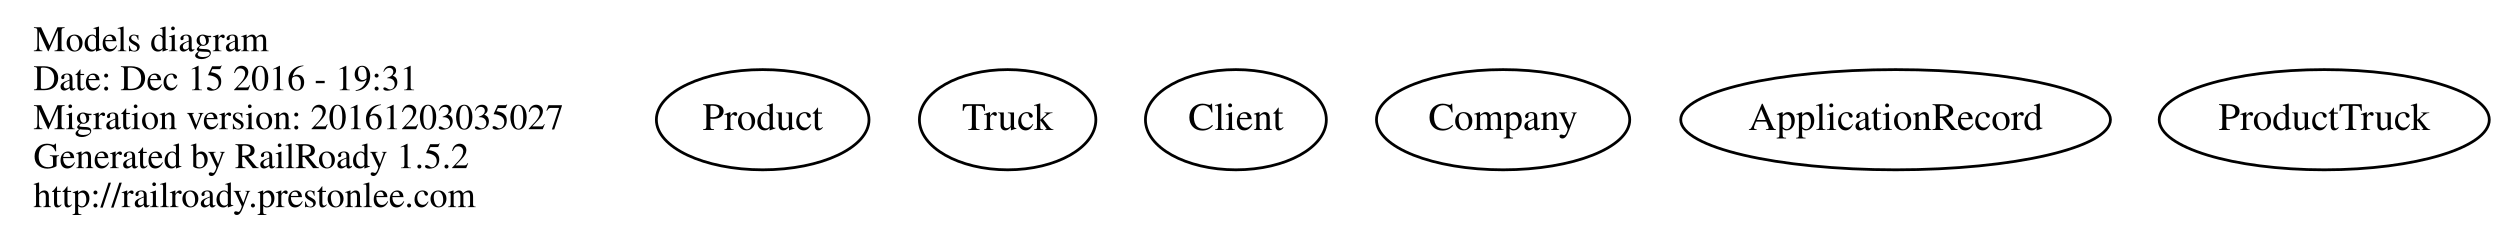
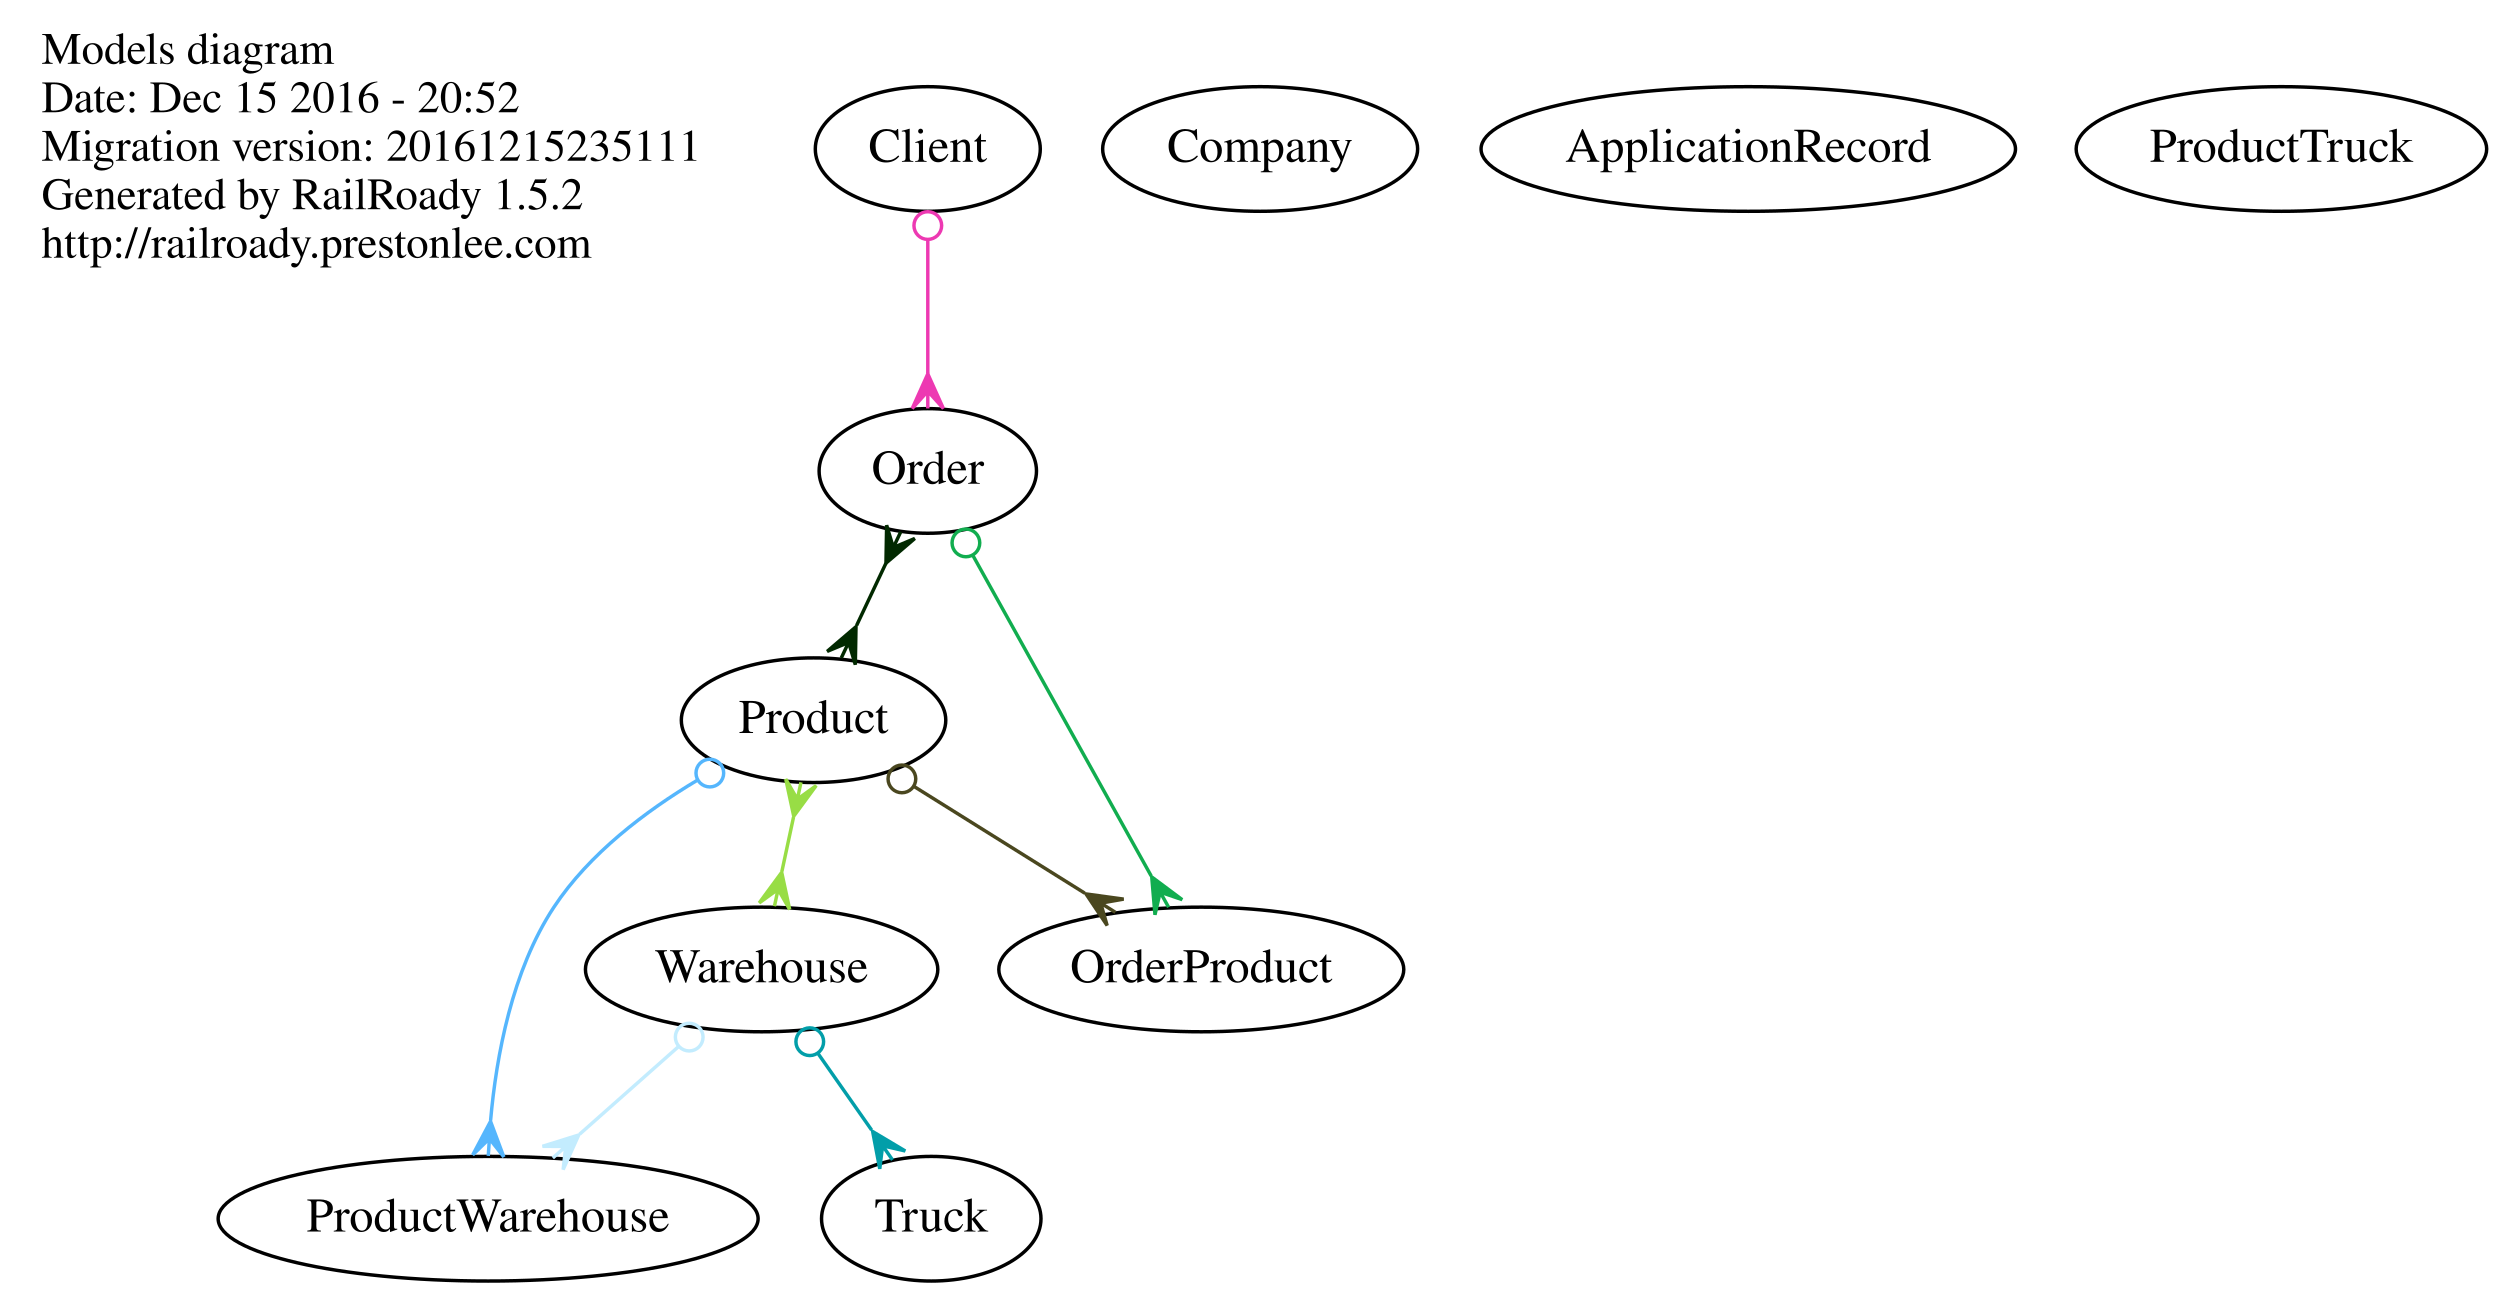
- <svg xmlns="http://www.w3.org/2000/svg" width="898pt" height="86pt" viewBox="0.00 0.00 898.14 86.00">
-   <g id="graph0" class="graph" transform="scale(1 1) rotate(0) translate(4 82)">
-     <polygon fill="none" stroke="none" points="-4,4 -4,-82 894.145,-82 894.145,4 -4,4" />
+ <svg xmlns="http://www.w3.org/2000/svg" width="722pt" height="374pt" viewBox="0.00 0.00 722.14 374.00">
+   <g id="graph0" class="graph" transform="scale(1 1) rotate(0) translate(4 370)">
+     <polygon fill="none" stroke="none" points="-4,4 -4,-370 718.145,-370 718.145,4 -4,4" />
    <g id="node1" class="node">
-       <text text-anchor="start" x="8" y="-63.6" font-family="Times,serif" font-size="13.00">Models diagram</text>
-       <text text-anchor="start" x="8" y="-49.6" font-family="Times,serif" font-size="13.00">Date: Dec 15 2016 - 19:31</text>
-       <text text-anchor="start" x="8" y="-35.6" font-family="Times,serif" font-size="13.00">Migration version: 20161203035027</text>
-       <text text-anchor="start" x="8" y="-21.6" font-family="Times,serif" font-size="13.00">Generated by RailRoady 1.5.2</text>
-       <text text-anchor="start" x="8" y="-7.6" font-family="Times,serif" font-size="13.00">http://railroady.prestonlee.com</text>
+       <text text-anchor="start" x="8" y="-351.6" font-family="Times,serif" font-size="13.00">Models diagram</text>
+       <text text-anchor="start" x="8" y="-337.6" font-family="Times,serif" font-size="13.00">Date: Dec 15 2016 - 20:52</text>
+       <text text-anchor="start" x="8" y="-323.6" font-family="Times,serif" font-size="13.00">Migration version: 20161215235111</text>
+       <text text-anchor="start" x="8" y="-309.6" font-family="Times,serif" font-size="13.00">Generated by RailRoady 1.5.2</text>
+       <text text-anchor="start" x="8" y="-295.6" font-family="Times,serif" font-size="13.00">http://railroady.prestonlee.com</text>
    </g>
    <g id="node2" class="node">
-       <ellipse fill="none" stroke="black" cx="270" cy="-39" rx="38.194" ry="18" />
-       <text text-anchor="middle" x="270" y="-35.3" font-family="Times,serif" font-size="14.00">Product</text>
+       <ellipse fill="none" stroke="black" cx="137" cy="-18" rx="77.986" ry="18" />
+       <text text-anchor="middle" x="137" y="-14.3" font-family="Times,serif" font-size="14.00">ProductWarehouse</text>
    </g>
    <g id="node3" class="node">
-       <ellipse fill="none" stroke="black" cx="358" cy="-39" rx="31.695" ry="18" />
-       <text text-anchor="middle" x="358" y="-35.3" font-family="Times,serif" font-size="14.00">Truck</text>
+       <ellipse fill="none" stroke="black" cx="264" cy="-234" rx="31.396" ry="18" />
+       <text text-anchor="middle" x="264" y="-230.3" font-family="Times,serif" font-size="14.00">Order</text>
    </g>
    <g id="node4" class="node">
-       <ellipse fill="none" stroke="black" cx="440" cy="-39" rx="32.494" ry="18" />
-       <text text-anchor="middle" x="440" y="-35.3" font-family="Times,serif" font-size="14.00">Client</text>
+       <ellipse fill="none" stroke="black" cx="231" cy="-162" rx="38.194" ry="18" />
+       <text text-anchor="middle" x="231" y="-158.3" font-family="Times,serif" font-size="14.00">Product</text>
+     </g>
+     <g id="edge2" class="edge">
+       <path fill="none" stroke="#012900" d="M251.905,-207.345C249.148,-201.497 246.215,-195.274 243.444,-189.395" />
+       <polygon fill="#012900" stroke="#012900" points="251.915,-207.366 252.109,-218.33 254.047,-211.888 256.179,-216.411 256.179,-216.411 256.179,-216.411 254.047,-211.888 260.25,-214.492 251.915,-207.366 251.915,-207.366" />
+       <polygon fill="#012900" stroke="#012900" points="243.258,-189.001 243.064,-178.037 241.126,-184.479 238.994,-179.956 238.994,-179.956 238.994,-179.956 241.126,-184.479 234.923,-181.875 243.258,-189.001 243.258,-189.001" />
+     </g>
+     <g id="node7" class="node">
+       <ellipse fill="none" stroke="black" cx="343" cy="-90" rx="58.49" ry="18" />
+       <text text-anchor="middle" x="343" y="-86.3" font-family="Times,serif" font-size="14.00">OrderProduct</text>
+     </g>
+     <g id="edge1" class="edge">
+       <path fill="none" stroke="#11ad4f" d="M277.059,-209.527C291.235,-184.046 313.812,-143.464 328.521,-117.025" />
+       <ellipse fill="none" stroke="#11ad4f" cx="275.007" cy="-213.215" rx="4" ry="4" />
+       <polygon fill="#11ad4f" stroke="#11ad4f" points="328.692,-116.717 337.487,-110.166 331.123,-112.348 333.554,-107.979 333.554,-107.979 333.554,-107.979 331.123,-112.348 329.622,-105.791 328.692,-116.717 328.692,-116.717" />
+     </g>
+     <g id="edge4" class="edge">
+       <path fill="none" stroke="#55b6fd" d="M197.383,-144.641C182.54,-135.773 166.183,-123.442 156,-108 143.931,-89.697 139.363,-65.086 137.711,-46.384" />
+       <ellipse fill="none" stroke="#55b6fd" cx="201.041" cy="-146.731" rx="4" ry="4" />
+       <polygon fill="#55b6fd" stroke="#55b6fd" points="137.694,-46.126 141.531,-35.853 137.367,-41.136 137.04,-36.147 137.04,-36.147 137.04,-36.147 137.367,-41.136 132.55,-36.441 137.694,-46.126 137.694,-46.126" />
+     </g>
+     <g id="node6" class="node">
+       <ellipse fill="none" stroke="black" cx="216" cy="-90" rx="50.892" ry="18" />
+       <text text-anchor="middle" x="216" y="-86.3" font-family="Times,serif" font-size="14.00">Warehouse</text>
+     </g>
+     <g id="edge5" class="edge">
+       <path fill="none" stroke="#98dd45" d="M225.215,-134.005C224.116,-128.873 222.964,-123.499 221.862,-118.355" />
+       <polygon fill="#98dd45" stroke="#98dd45" points="225.274,-134.277 222.969,-144.998 226.321,-139.166 227.369,-144.055 227.369,-144.055 227.369,-144.055 226.321,-139.166 231.769,-143.112 225.274,-134.277 225.274,-134.277" />
+       <polygon fill="#98dd45" stroke="#98dd45" points="221.797,-118.053 224.102,-107.332 220.75,-113.164 219.702,-108.275 219.702,-108.275 219.702,-108.275 220.75,-113.164 215.302,-109.218 221.797,-118.053 221.797,-118.053" />
+     </g>
+     <g id="edge3" class="edge">
+       <path fill="none" stroke="#4a471f" d="M260.026,-142.859C275.103,-133.436 293.607,-121.87 309.313,-112.055" />
+       <ellipse fill="none" stroke="#4a471f" cx="256.52" cy="-145.05" rx="4" ry="4" />
+       <polygon fill="#4a471f" stroke="#4a471f" points="309.709,-111.807 320.574,-110.323 313.949,-109.157 318.189,-106.507 318.189,-106.507 318.189,-106.507 313.949,-109.157 315.804,-102.691 309.709,-111.807 309.709,-111.807" />
    </g>
    <g id="node5" class="node">
-       <ellipse fill="none" stroke="black" cx="536" cy="-39" rx="45.492" ry="18" />
-       <text text-anchor="middle" x="536" y="-35.3" font-family="Times,serif" font-size="14.00">Company</text>
+       <ellipse fill="none" stroke="black" cx="265" cy="-18" rx="31.695" ry="18" />
+       <text text-anchor="middle" x="265" y="-14.3" font-family="Times,serif" font-size="14.00">Truck</text>
    </g>
-     <g id="node6" class="node">
-       <ellipse fill="none" stroke="black" cx="677" cy="-39" rx="77.187" ry="18" />
-       <text text-anchor="middle" x="677" y="-35.3" font-family="Times,serif" font-size="14.00">ApplicationRecord</text>
+     <g id="edge6" class="edge">
+       <path fill="none" stroke="#c3ecfe" d="M191.861,-67.611C182.866,-59.641 172.612,-50.555 163.423,-42.413" />
+       <ellipse fill="none" stroke="#c3ecfe" cx="195.08" cy="-70.463" rx="4" ry="4" />
+       <polygon fill="#c3ecfe" stroke="#c3ecfe" points="163.164,-42.184 158.664,-32.184 159.422,-38.868 155.68,-35.552 155.68,-35.552 155.68,-35.552 159.422,-38.868 152.695,-38.92 163.164,-42.184 163.164,-42.184" />
    </g>
-     <g id="node7" class="node">
-       <ellipse fill="none" stroke="black" cx="831" cy="-39" rx="59.29" ry="18" />
-       <text text-anchor="middle" x="831" y="-35.3" font-family="Times,serif" font-size="14.00">ProductTruck</text>
+     <g id="edge7" class="edge">
+       <path fill="none" stroke="#029ea9" d="M232.301,-65.713C237.264,-58.623 242.734,-50.808 247.757,-43.633" />
+       <ellipse fill="none" stroke="#029ea9" cx="229.906" cy="-69.134" rx="4" ry="4" />
+       <polygon fill="#029ea9" stroke="#029ea9" points="248.074,-43.18 257.495,-37.569 250.941,-39.084 253.808,-34.988 253.808,-34.988 253.808,-34.988 250.941,-39.084 250.122,-32.407 248.074,-43.18 248.074,-43.18" />
+     </g>
+     <g id="node8" class="node">
+       <ellipse fill="none" stroke="black" cx="264" cy="-327" rx="32.494" ry="18" />
+       <text text-anchor="middle" x="264" y="-323.3" font-family="Times,serif" font-size="14.00">Client</text>
+     </g>
+     <g id="edge8" class="edge">
+       <path fill="none" stroke="#ed39b2" d="M264,-300.729C264,-288.725 264,-274.362 264,-262.129" />
+       <ellipse fill="none" stroke="#ed39b2" cx="264" cy="-304.884" rx="4" ry="4" />
+       <polygon fill="#ed39b2" stroke="#ed39b2" points="264,-262.04 268.5,-252.04 264,-257.04 264,-252.04 264,-252.04 264,-252.04 264,-257.04 259.5,-252.04 264,-262.04 264,-262.04" />
+     </g>
+     <g id="node9" class="node">
+       <ellipse fill="none" stroke="black" cx="360" cy="-327" rx="45.492" ry="18" />
+       <text text-anchor="middle" x="360" y="-323.3" font-family="Times,serif" font-size="14.00">Company</text>
+     </g>
+     <g id="node10" class="node">
+       <ellipse fill="none" stroke="black" cx="501" cy="-327" rx="77.187" ry="18" />
+       <text text-anchor="middle" x="501" y="-323.3" font-family="Times,serif" font-size="14.00">ApplicationRecord</text>
+     </g>
+     <g id="node11" class="node">
+       <ellipse fill="none" stroke="black" cx="655" cy="-327" rx="59.29" ry="18" />
+       <text text-anchor="middle" x="655" y="-323.3" font-family="Times,serif" font-size="14.00">ProductTruck</text>
    </g>
  </g>
</svg>
